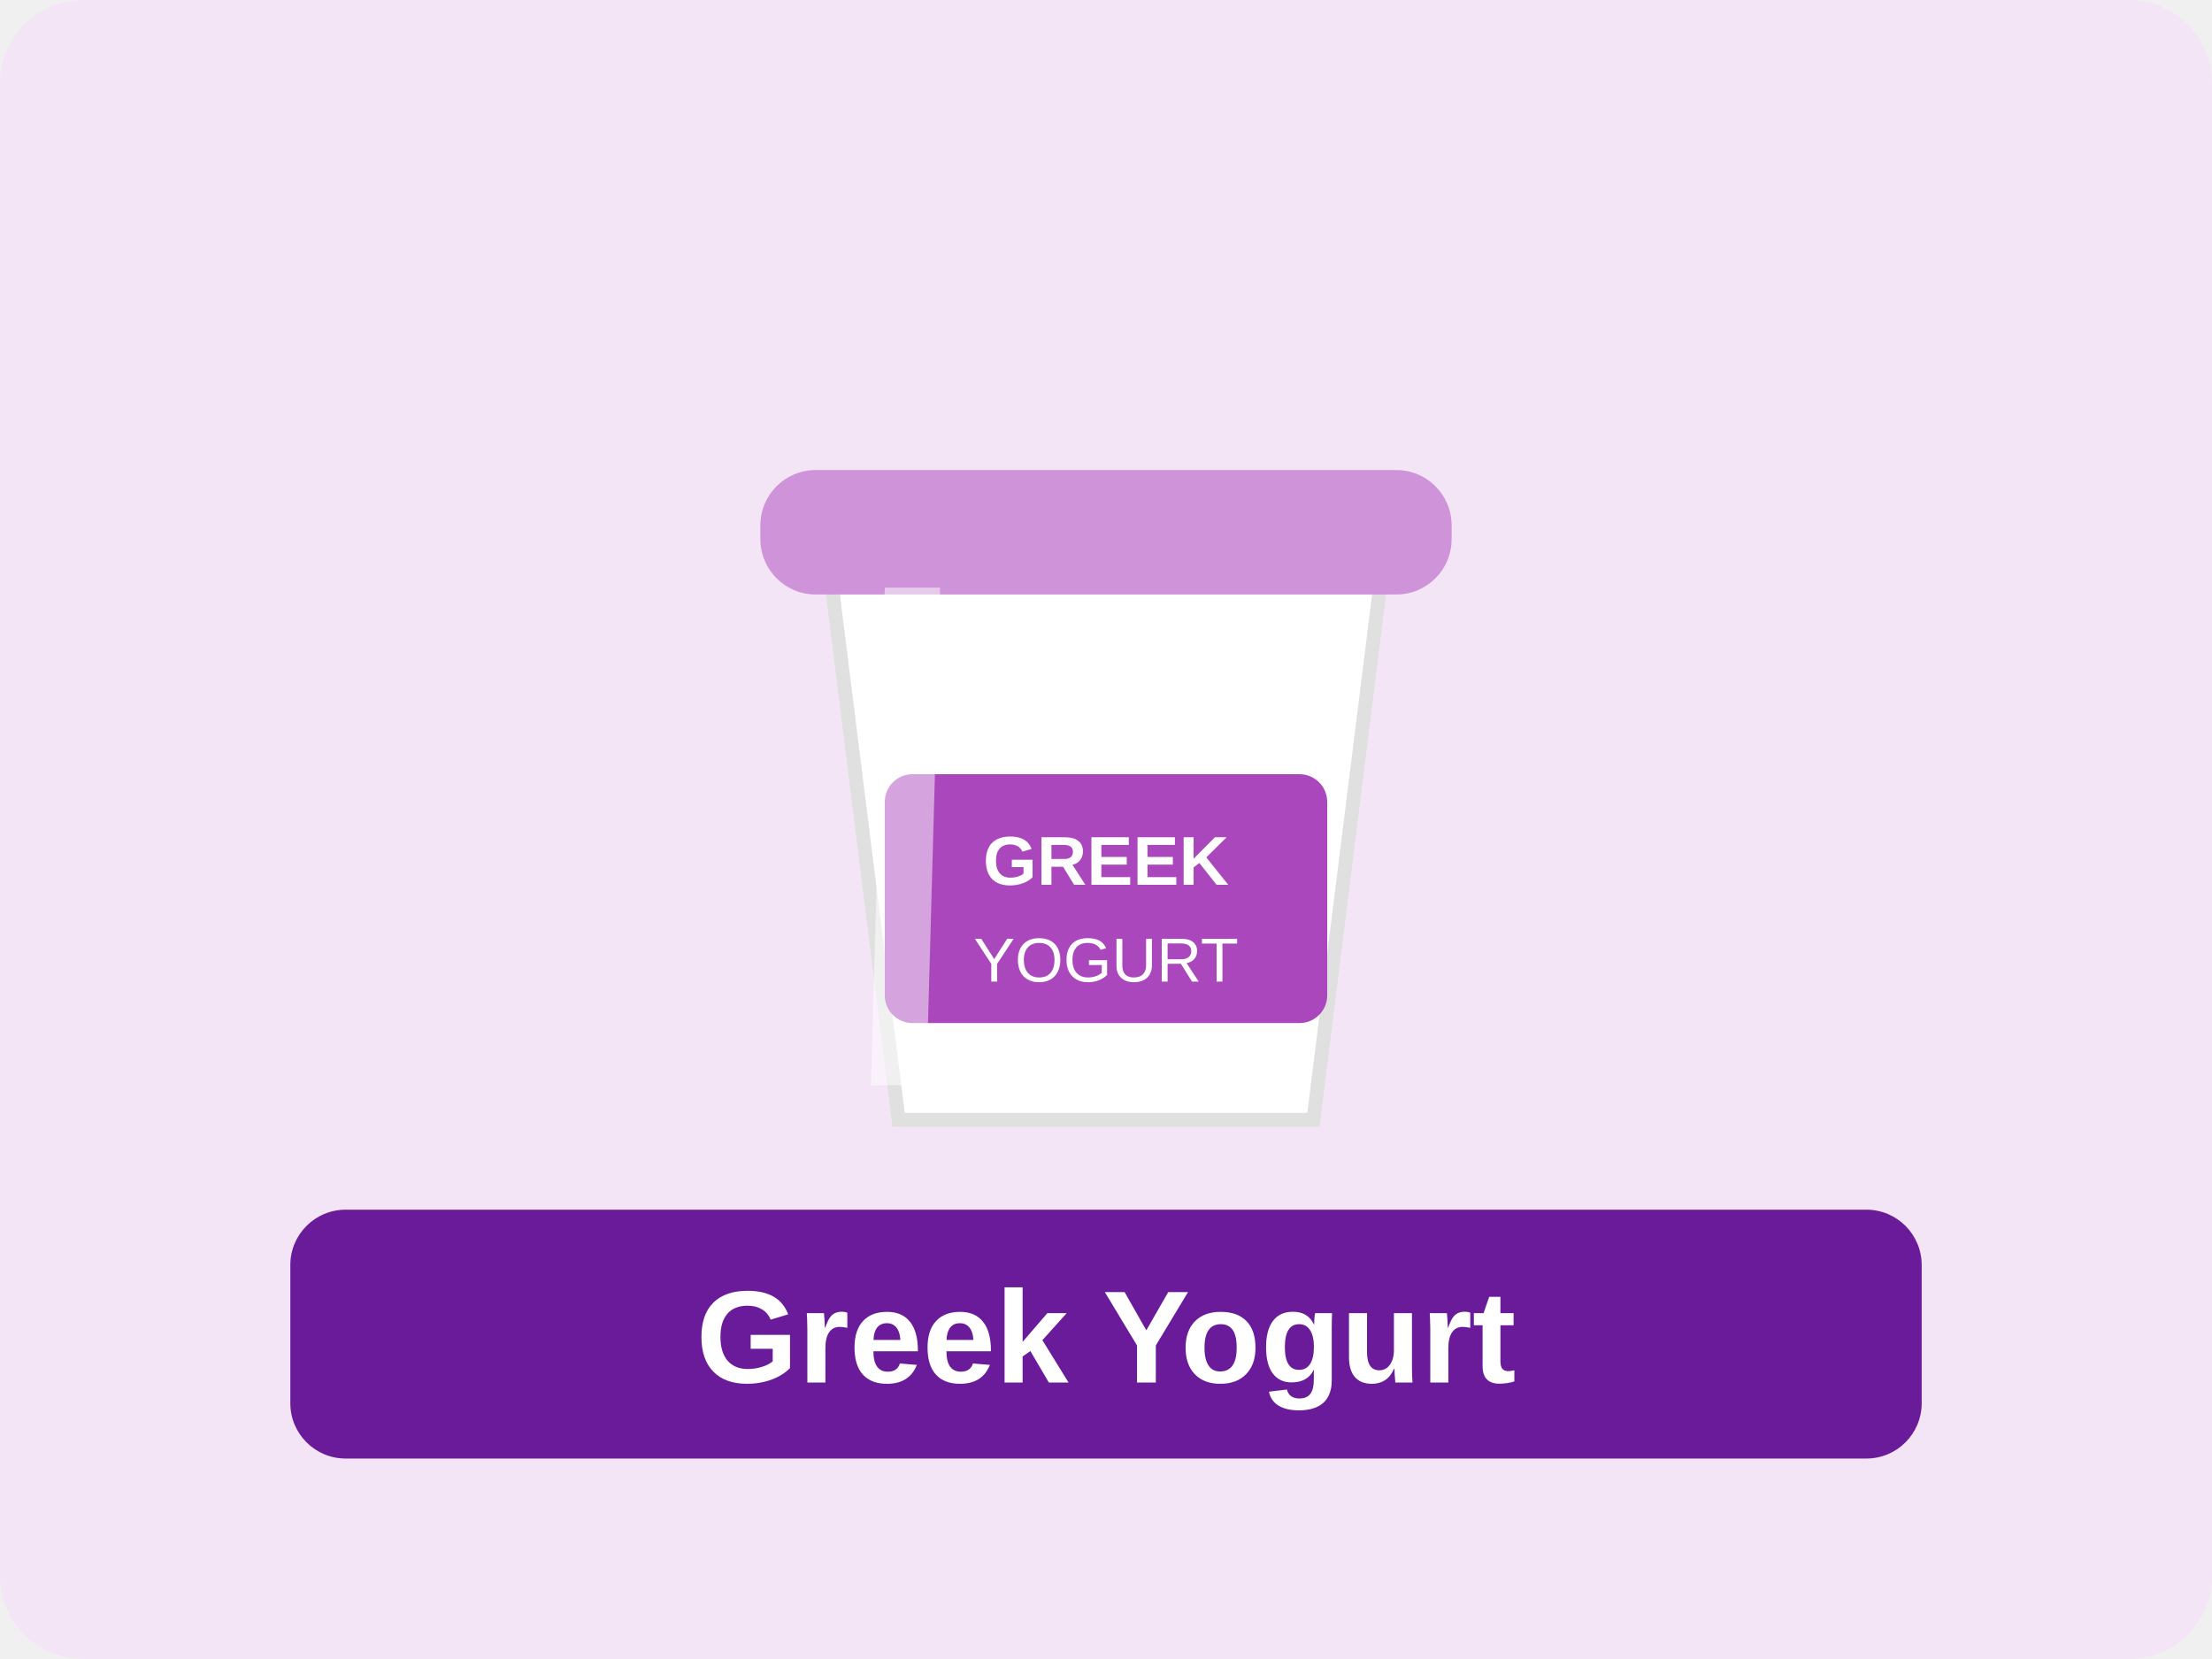
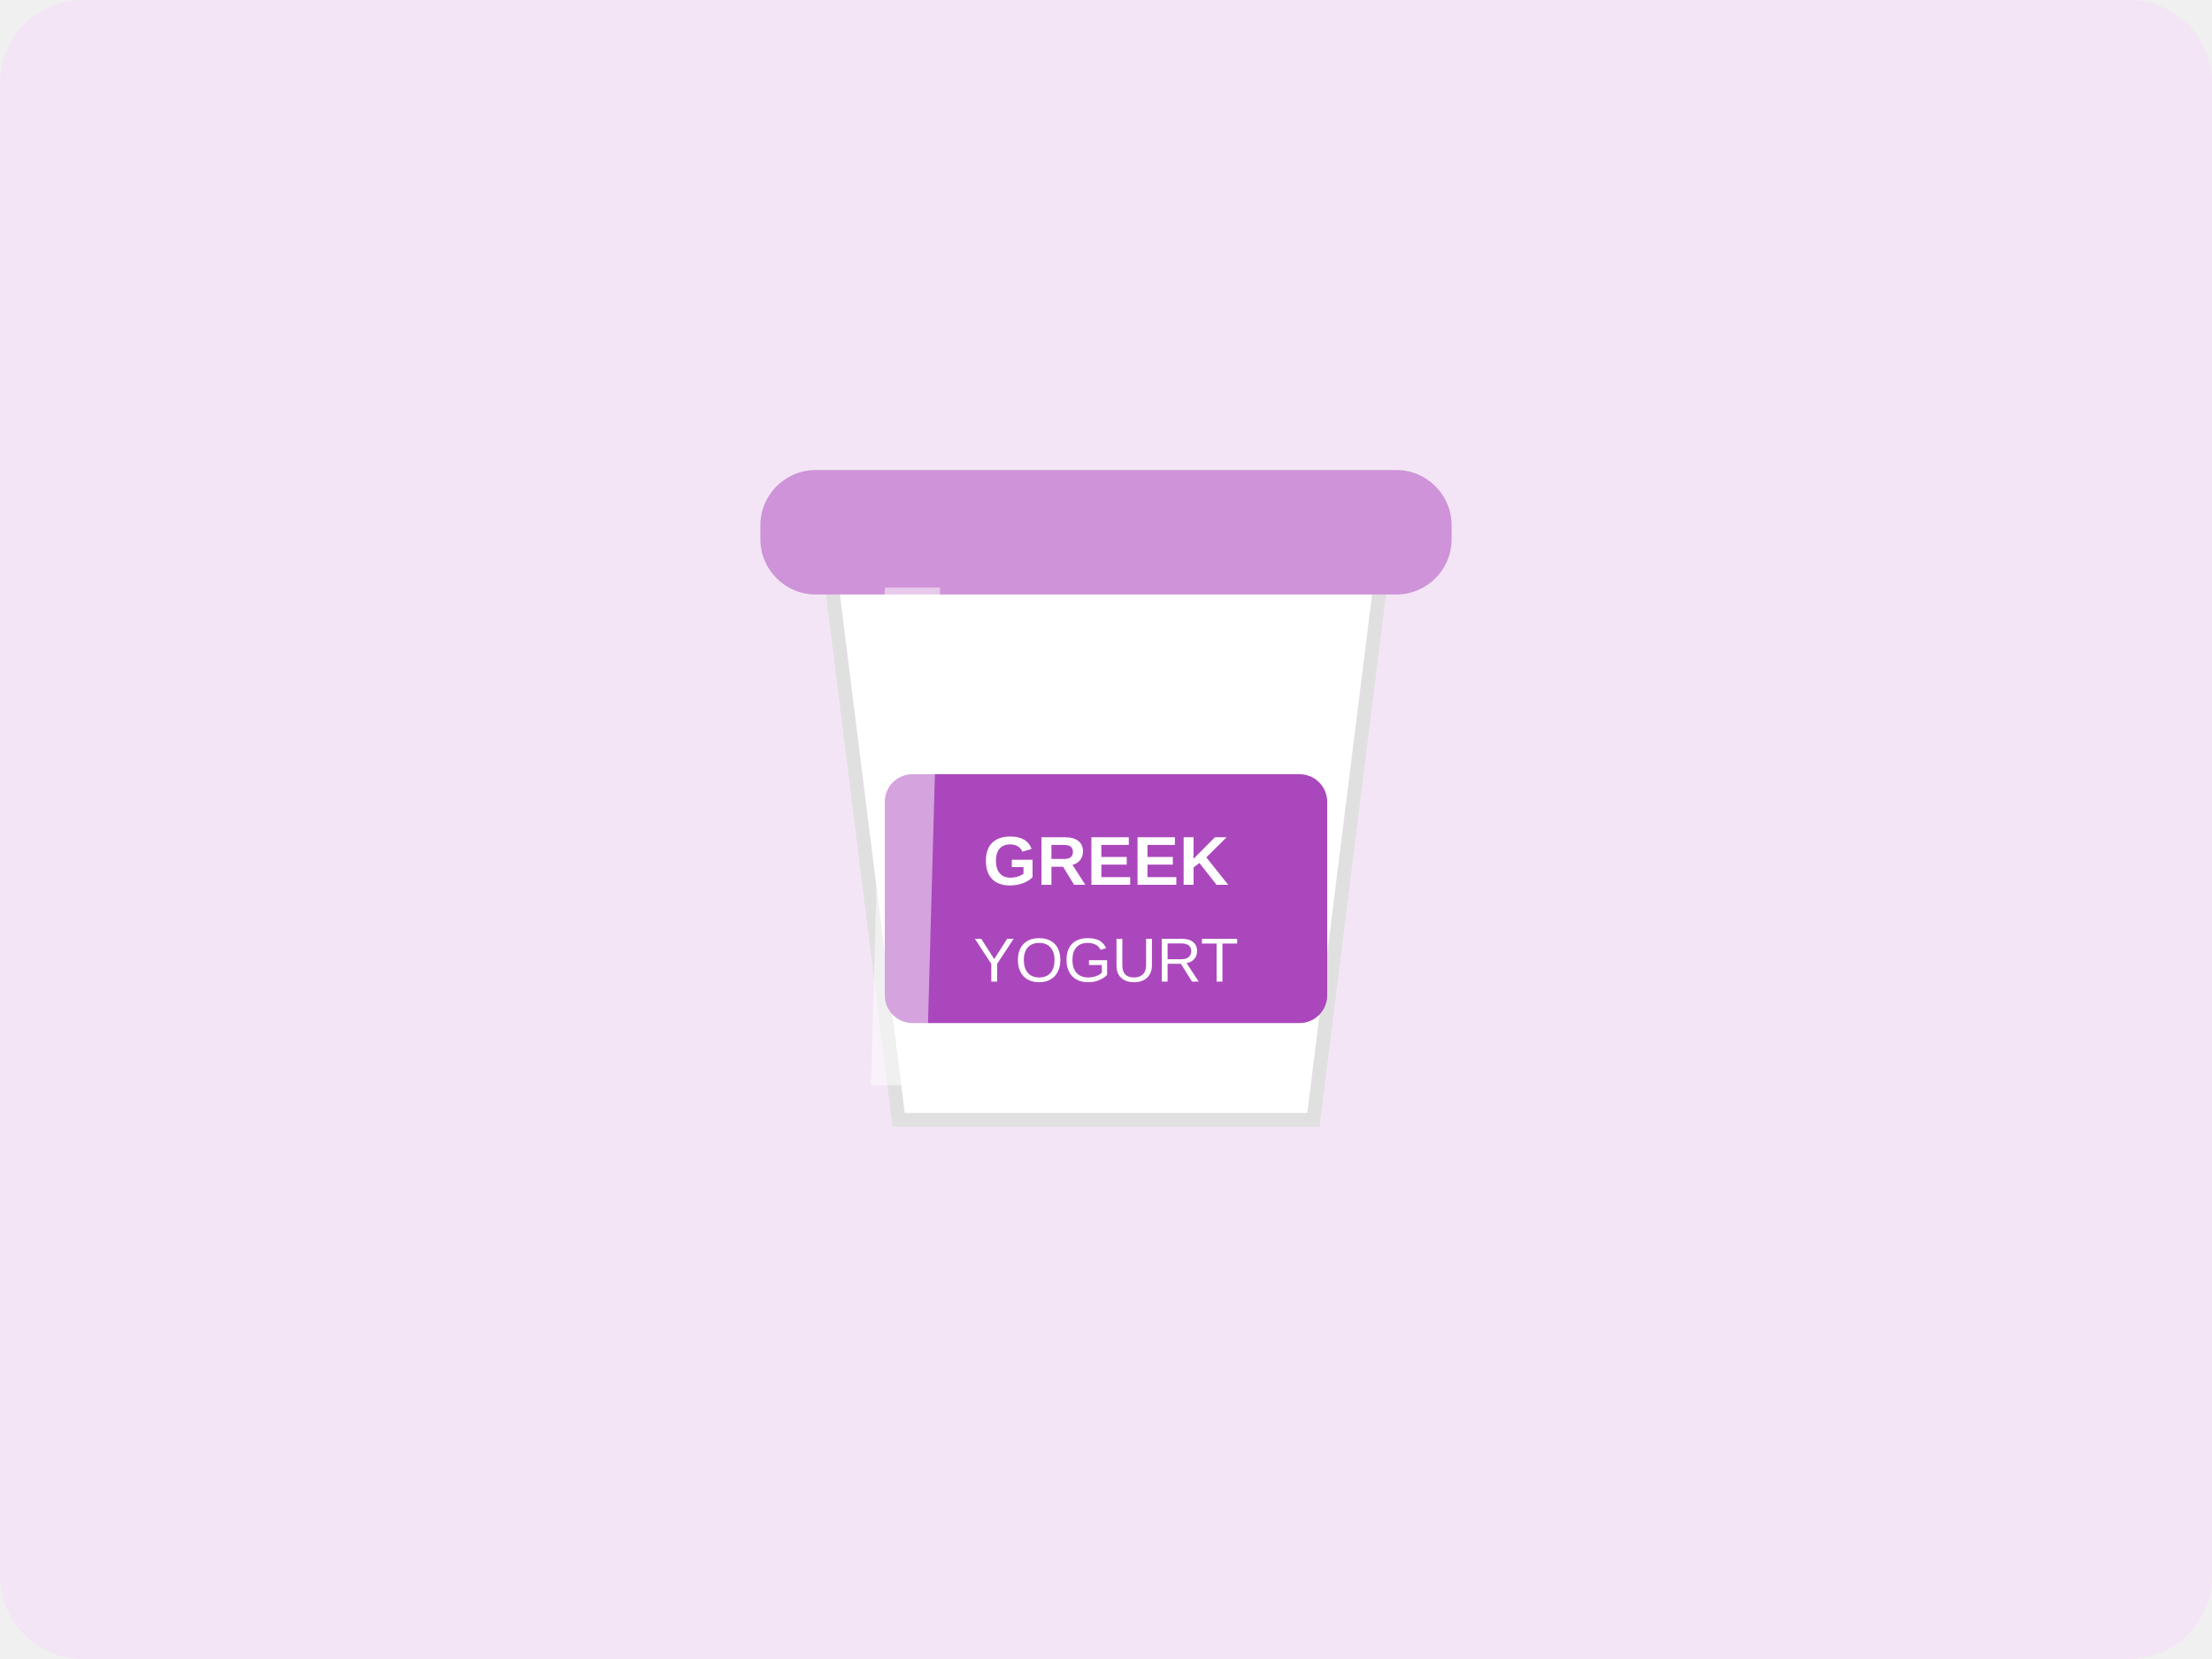
<svg xmlns="http://www.w3.org/2000/svg" width="320" height="240" viewBox="0 0 320 240">
  <rect width="320" height="240" fill="#f3e5f5" rx="12" />
  <path d="M120 82 L200 82 L190 162 L130 162 Z" fill="white" stroke="#e0e0e0" stroke-width="2" />
  <rect x="110" y="68" width="100" height="18" rx="8" fill="#ce93d8" />
  <rect x="128" y="112" width="64" height="36" rx="4" fill="#ab47bc" />
  <text x="160" y="128" text-anchor="middle" font-family="Arial,sans-serif" font-size="10" font-weight="bold" fill="white">GREEK</text>
  <text x="160" y="142" text-anchor="middle" font-family="Arial,sans-serif" font-size="9" fill="white">YOGURT</text>
  <path d="M128 85 L136 85 L134 157 L126 157 Z" fill="rgba(255,255,255,0.5)" />
-   <rect x="42" y="175" width="236" height="36" rx="8" fill="#6a1b9a" />
-   <text x="160" y="200" text-anchor="middle" font-family="Arial,sans-serif" font-size="19" font-weight="bold" fill="white">Greek Yogurt</text>
</svg>
